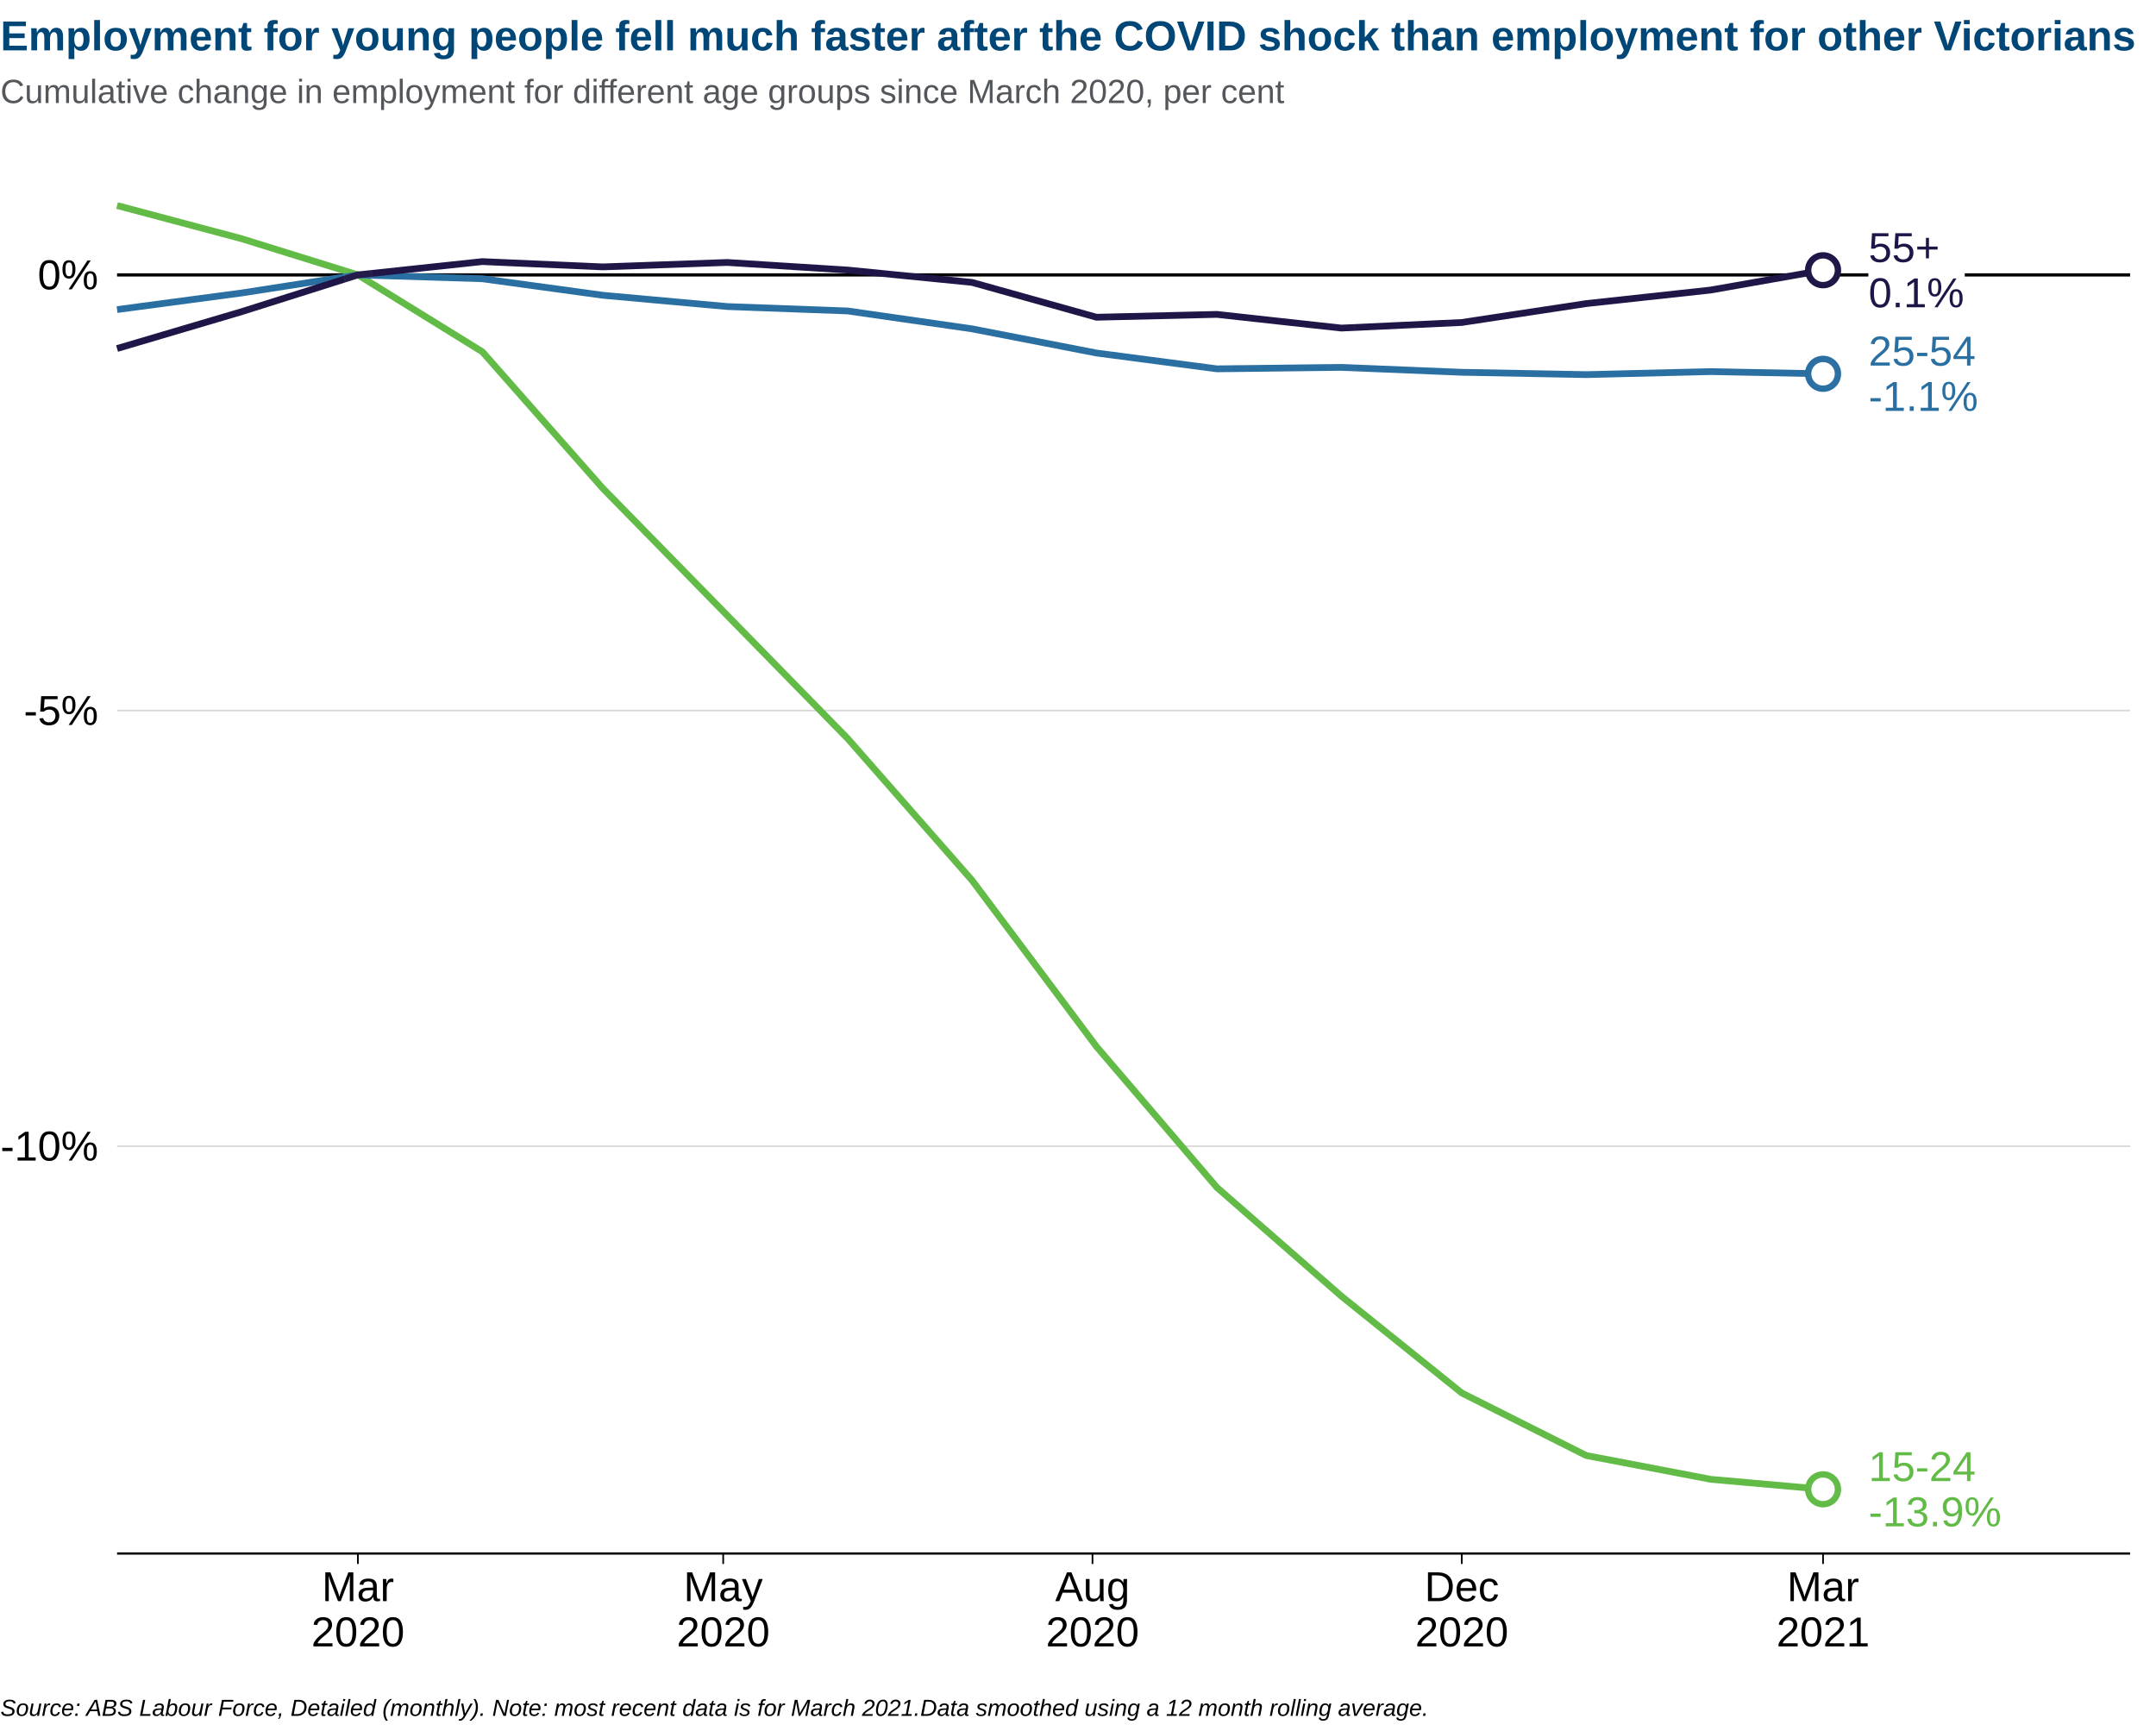
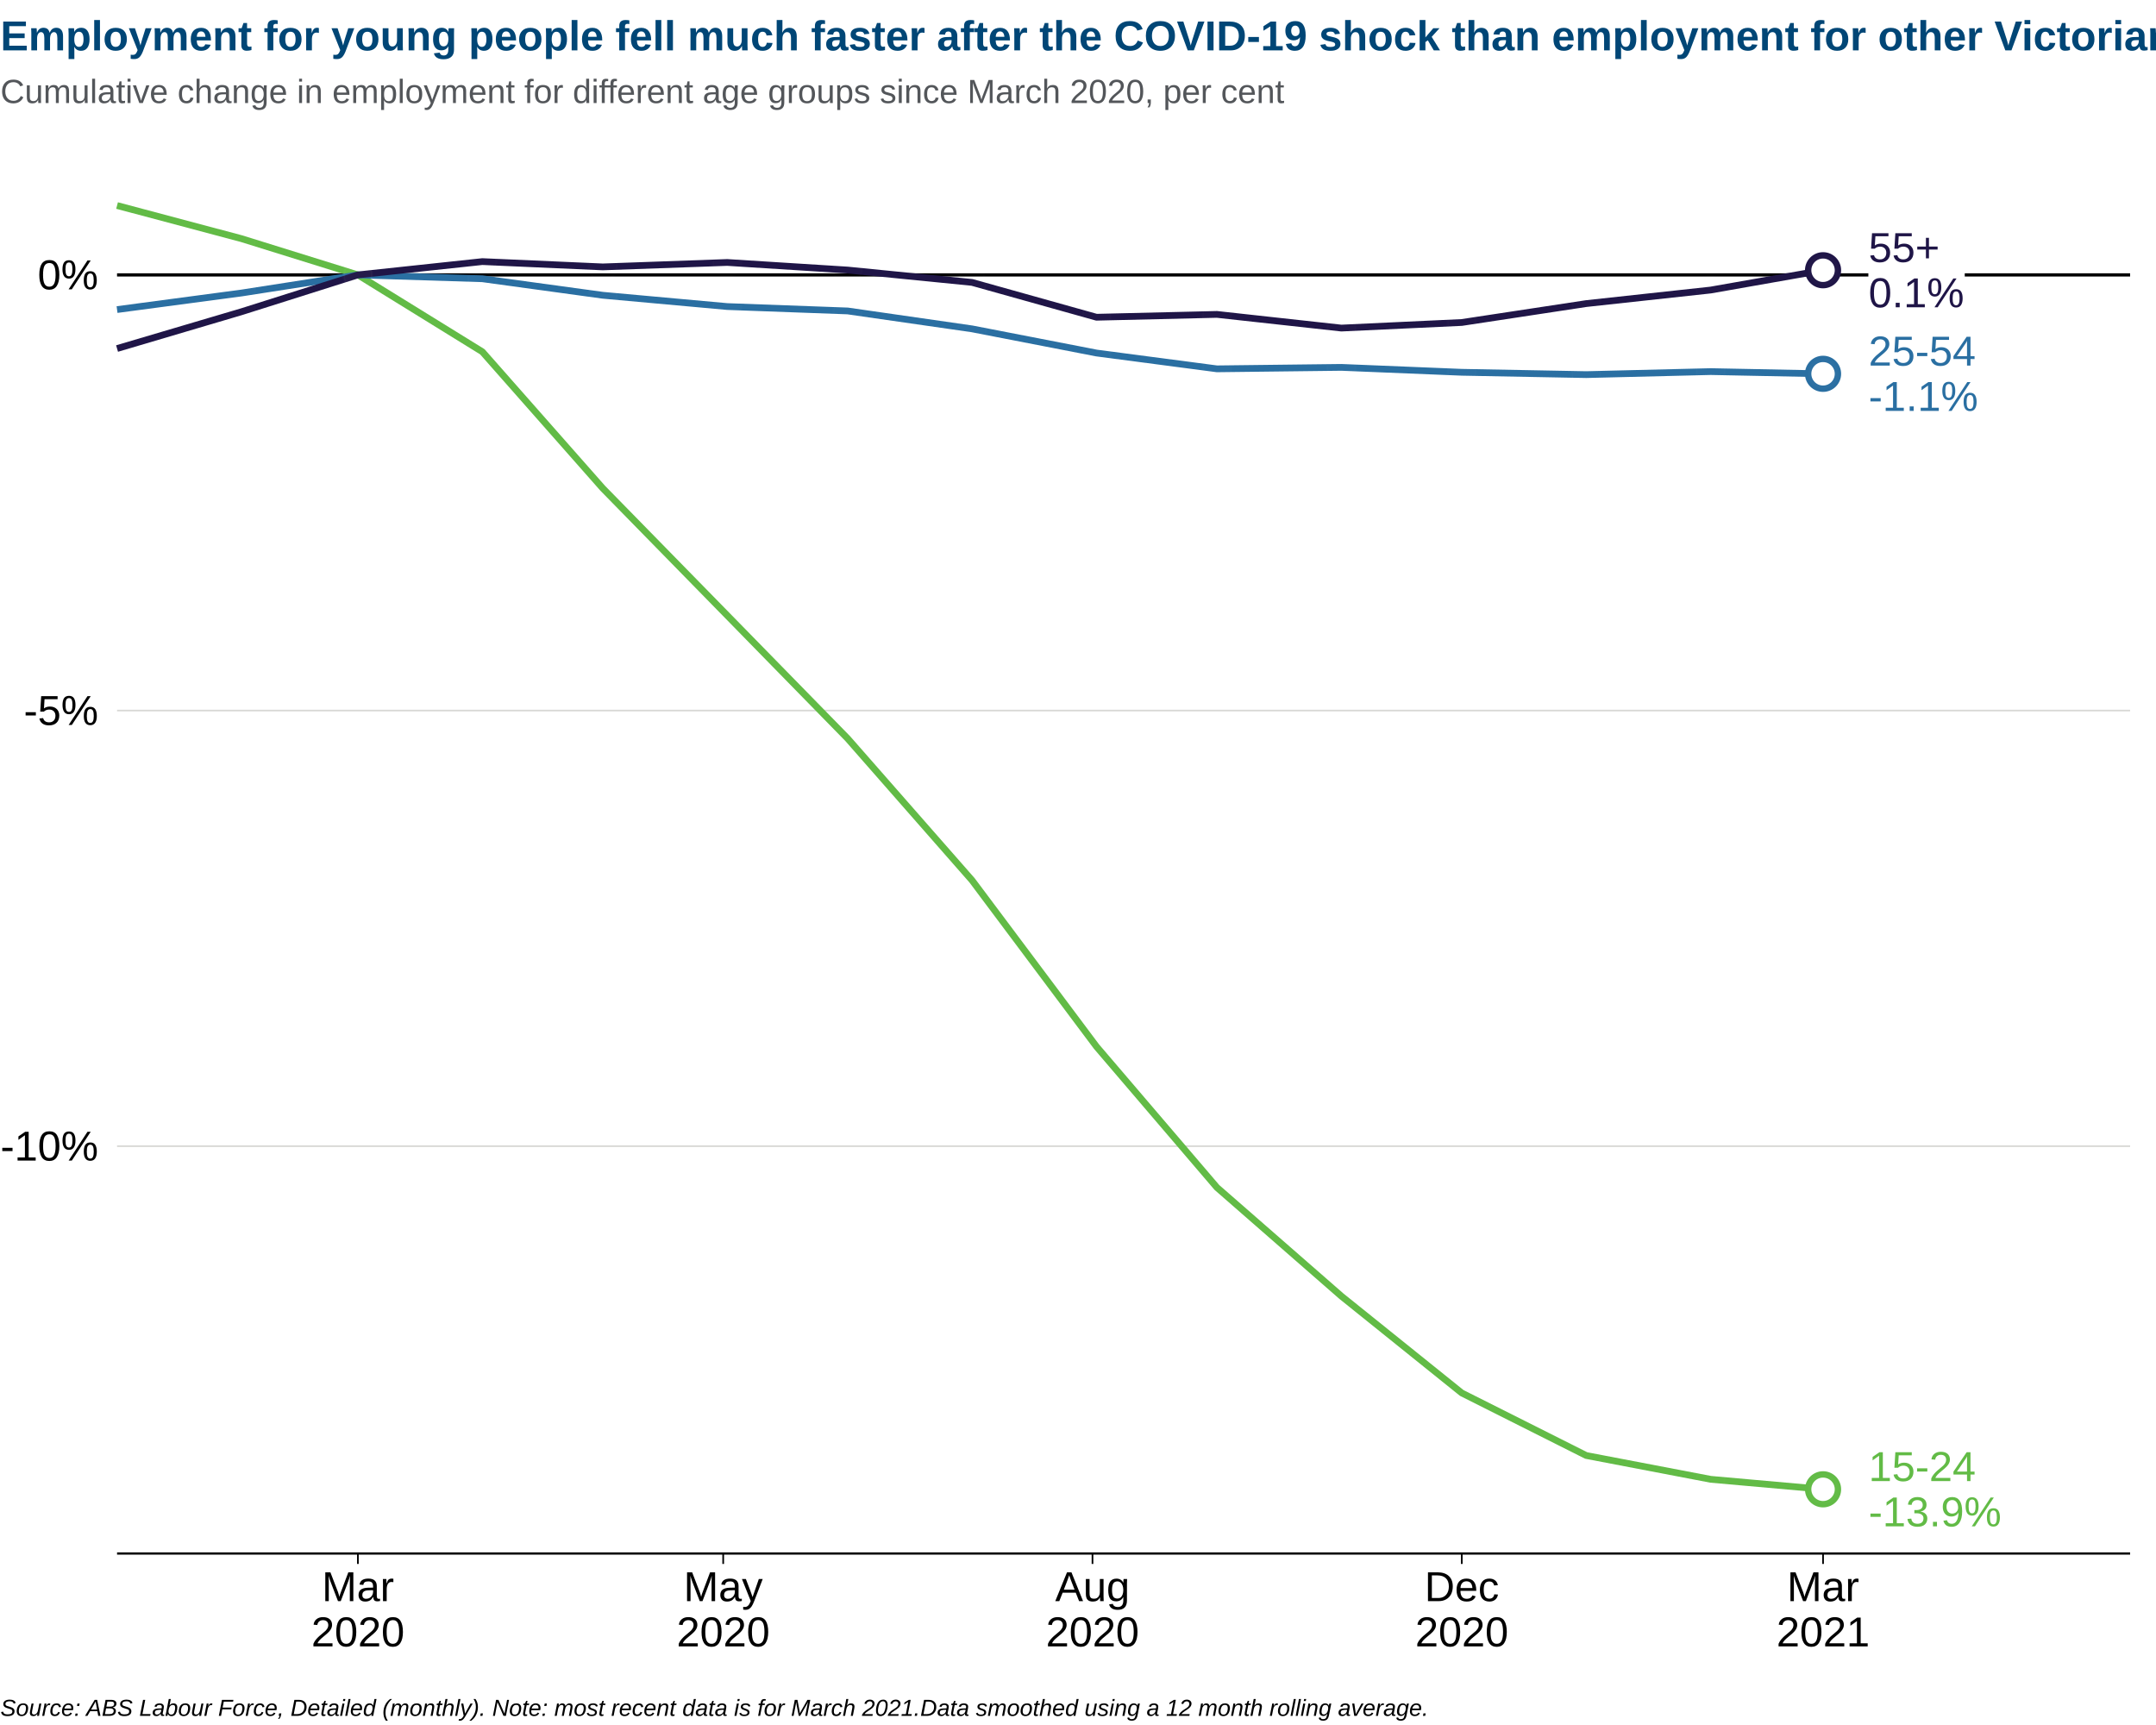
<svg xmlns="http://www.w3.org/2000/svg" viewBox="0 0 720.00 576.00">
  <defs>
    <style type="text/css">
    line, polyline, polygon, path, rect, circle {
      fill: none;
      stroke: #000000;
      stroke-linecap: round;
      stroke-linejoin: round;
      stroke-miterlimit: 10.00;
    }
  </style>
  </defs>
  <rect width="100%" height="100%" style="stroke: none; fill: #FFFFFF;" />
  <rect x="0.00" y="0.00" width="720.00" height="576.00" style="stroke-width: 0.75; stroke: none; fill: #FFFFFF;" />
  <rect x="39.09" y="47.20" width="672.27" height="471.54" style="stroke-width: 0.75; stroke: none; fill: #FFFFFF;" />
  <polyline points="39.09,382.72 711.36,382.72 " style="stroke-width: 0.56; stroke: #D9D9D6; stroke-linecap: butt;" />
  <polyline points="39.09,237.26 711.36,237.26 " style="stroke-width: 0.56; stroke: #D9D9D6; stroke-linecap: butt;" />
  <polyline points="39.09,91.79 711.36,91.79 " style="stroke-width: 0.56; stroke: #D9D9D6; stroke-linecap: butt;" />
  <line x1="39.09" y1="91.79" x2="711.36" y2="91.79" style="stroke-width: 1.07; stroke-linecap: butt;" />
  <polyline points="39.09,68.63 80.65,79.69 119.52,91.79 161.08,117.46 201.29,163.04 242.85,205.49 283.07,246.60 324.62,293.95 366.18,349.47 406.39,396.51 447.95,432.80 488.16,465.13 529.72,486.01 571.28,493.96 608.81,497.30 " style="stroke-width: 2.25; stroke: #62BB46; stroke-linecap: butt;" />
  <polyline points="39.09,103.37 80.65,97.84 119.52,91.79 161.08,93.08 201.29,98.59 242.85,102.36 283.07,103.83 324.62,109.81 366.18,117.88 406.39,123.16 447.95,122.67 488.16,124.31 529.72,125.09 571.28,124.08 608.81,124.82 " style="stroke-width: 2.25; stroke: #2A6FA2; stroke-linecap: butt;" />
  <polyline points="39.09,116.38 80.65,104.09 119.52,91.79 161.08,87.35 201.29,89.12 242.85,87.64 283.07,90.17 324.62,94.30 366.18,105.93 406.39,104.98 447.95,109.55 488.16,107.68 529.72,101.37 571.28,96.85 608.81,90.24 " style="stroke-width: 2.25; stroke: #1F1547; stroke-linecap: butt;" />
  <circle cx="608.81" cy="497.30" r="3.73pt" style="stroke-width: 2.13; stroke: #62BB46; fill: #FFFFFF;" />
  <circle cx="608.81" cy="124.82" r="3.73pt" style="stroke-width: 2.13; stroke: #2A6FA2; fill: #FFFFFF;" />
  <circle cx="608.81" cy="90.24" r="3.73pt" style="stroke-width: 2.13; stroke: #1F1547; fill: #FFFFFF;" />
  <polygon points="626.10,509.82 666.41,509.82 666.32,509.82 666.67,509.80 667.01,509.73 667.34,509.61 667.64,509.44 667.91,509.22 668.14,508.96 668.32,508.66 668.46,508.34 668.54,508.00 668.57,507.66 668.57,507.66 668.57,486.95 668.57,486.95 668.54,486.60 668.46,486.26 668.32,485.94 668.14,485.65 667.91,485.39 667.64,485.17 667.34,484.99 667.01,484.87 666.67,484.80 666.41,484.79 626.10,484.79 626.36,484.80 626.01,484.79 625.67,484.83 625.33,484.93 625.02,485.07 624.73,485.27 624.48,485.51 624.27,485.79 624.11,486.10 624.00,486.43 623.95,486.77 623.94,486.95 623.94,507.66 623.95,507.48 623.95,507.83 624.00,508.18 624.11,508.51 624.27,508.81 624.48,509.09 624.73,509.33 625.02,509.53 625.33,509.68 625.67,509.77 626.01,509.82 " style="stroke-width: nan; stroke: none; fill: #FFFFFF;" />
  <text x="624.01" y="494.55" style="font-size: 14.00px; fill: #62BB46; font-family: Liberation Sans;" textLength="35.78px" lengthAdjust="spacingAndGlyphs">15-24</text>
  <text x="624.01" y="509.67" style="font-size: 14.00px; fill: #62BB46; font-family: Liberation Sans;" textLength="44.34px" lengthAdjust="spacingAndGlyphs">-13.9%</text>
  <polygon points="626.10,137.34 658.63,137.34 658.54,137.34 658.89,137.33 659.23,137.26 659.56,137.13 659.86,136.96 660.13,136.74 660.36,136.48 660.54,136.18 660.68,135.86 660.76,135.53 660.79,135.18 660.79,135.18 660.79,114.47 660.79,114.47 660.76,114.12 660.68,113.78 660.54,113.46 660.36,113.17 660.13,112.91 659.86,112.69 659.56,112.52 659.23,112.39 658.89,112.32 658.63,112.31 626.10,112.31 626.36,112.32 626.01,112.31 625.67,112.35 625.33,112.45 625.02,112.60 624.73,112.79 624.48,113.04 624.27,113.31 624.11,113.62 624.00,113.95 623.95,114.29 623.94,114.47 623.94,135.18 623.95,135.01 623.95,135.35 624.00,135.70 624.11,136.03 624.27,136.34 624.48,136.61 624.73,136.85 625.02,137.05 625.33,137.20 625.67,137.30 626.01,137.34 " style="stroke-width: nan; stroke: none; fill: #FFFFFF;" />
  <text x="624.01" y="122.08" style="font-size: 14.00px; fill: #2A6FA2; font-family: Liberation Sans;" textLength="35.78px" lengthAdjust="spacingAndGlyphs">25-54</text>
  <text x="624.01" y="137.20" style="font-size: 14.00px; fill: #2A6FA2; font-family: Liberation Sans;" textLength="36.56px" lengthAdjust="spacingAndGlyphs">-1.1%</text>
  <polygon points="626.10,102.75 653.97,102.75 653.89,102.75 654.23,102.74 654.57,102.67 654.90,102.54 655.20,102.37 655.47,102.15 655.70,101.89 655.89,101.60 656.02,101.28 656.11,100.94 656.13,100.59 656.13,100.59 656.13,79.88 656.13,79.88 656.11,79.53 656.02,79.19 655.89,78.88 655.70,78.58 655.47,78.32 655.20,78.10 654.90,77.93 654.57,77.80 654.23,77.73 653.97,77.72 626.10,77.72 626.36,77.73 626.01,77.72 625.67,77.76 625.33,77.86 625.02,78.01 624.73,78.21 624.48,78.45 624.27,78.72 624.11,79.03 624.00,79.36 623.95,79.71 623.94,79.88 623.94,100.59 623.95,100.42 623.95,100.77 624.00,101.11 624.11,101.44 624.27,101.75 624.48,102.02 624.73,102.27 625.02,102.46 625.33,102.61 625.67,102.71 626.01,102.75 " style="stroke-width: nan; stroke: none; fill: #FFFFFF;" />
  <text x="624.01" y="87.49" style="font-size: 14.00px; fill: #1F1547; font-family: Liberation Sans;" textLength="23.73px" lengthAdjust="spacingAndGlyphs">55+</text>
  <text x="624.01" y="102.61" style="font-size: 14.00px; fill: #1F1547; font-family: Liberation Sans;" textLength="31.91px" lengthAdjust="spacingAndGlyphs">0.1%</text>
  <circle cx="39.09" cy="68.63" r="3.56pt" style="stroke-width: 0.71; stroke: #FFFFFF; stroke-opacity: 0.01; fill: #FFFFFF; fill-opacity: 0.01;" />
  <circle cx="80.65" cy="79.69" r="3.56pt" style="stroke-width: 0.71; stroke: #FFFFFF; stroke-opacity: 0.01; fill: #FFFFFF; fill-opacity: 0.01;" />
  <circle cx="119.52" cy="91.79" r="3.56pt" style="stroke-width: 0.71; stroke: #FFFFFF; stroke-opacity: 0.01; fill: #FFFFFF; fill-opacity: 0.01;" />
  <circle cx="161.08" cy="117.46" r="3.56pt" style="stroke-width: 0.71; stroke: #FFFFFF; stroke-opacity: 0.01; fill: #FFFFFF; fill-opacity: 0.01;" />
  <circle cx="201.29" cy="163.04" r="3.56pt" style="stroke-width: 0.71; stroke: #FFFFFF; stroke-opacity: 0.01; fill: #FFFFFF; fill-opacity: 0.01;" />
  <circle cx="242.85" cy="205.49" r="3.56pt" style="stroke-width: 0.71; stroke: #FFFFFF; stroke-opacity: 0.01; fill: #FFFFFF; fill-opacity: 0.01;" />
  <circle cx="283.07" cy="246.60" r="3.56pt" style="stroke-width: 0.71; stroke: #FFFFFF; stroke-opacity: 0.01; fill: #FFFFFF; fill-opacity: 0.01;" />
  <circle cx="324.62" cy="293.95" r="3.56pt" style="stroke-width: 0.71; stroke: #FFFFFF; stroke-opacity: 0.01; fill: #FFFFFF; fill-opacity: 0.01;" />
  <circle cx="366.18" cy="349.47" r="3.56pt" style="stroke-width: 0.71; stroke: #FFFFFF; stroke-opacity: 0.01; fill: #FFFFFF; fill-opacity: 0.01;" />
  <circle cx="406.39" cy="396.51" r="3.56pt" style="stroke-width: 0.71; stroke: #FFFFFF; stroke-opacity: 0.01; fill: #FFFFFF; fill-opacity: 0.01;" />
  <circle cx="447.95" cy="432.80" r="3.56pt" style="stroke-width: 0.71; stroke: #FFFFFF; stroke-opacity: 0.01; fill: #FFFFFF; fill-opacity: 0.01;" />
  <circle cx="488.16" cy="465.13" r="3.56pt" style="stroke-width: 0.71; stroke: #FFFFFF; stroke-opacity: 0.01; fill: #FFFFFF; fill-opacity: 0.01;" />
  <circle cx="529.72" cy="486.01" r="3.56pt" style="stroke-width: 0.71; stroke: #FFFFFF; stroke-opacity: 0.01; fill: #FFFFFF; fill-opacity: 0.01;" />
  <circle cx="571.28" cy="493.96" r="3.56pt" style="stroke-width: 0.71; stroke: #FFFFFF; stroke-opacity: 0.01; fill: #FFFFFF; fill-opacity: 0.01;" />
  <circle cx="608.81" cy="497.30" r="3.56pt" style="stroke-width: 0.71; stroke: #FFFFFF; stroke-opacity: 0.01; fill: #FFFFFF; fill-opacity: 0.01;" />
  <circle cx="39.09" cy="103.37" r="3.56pt" style="stroke-width: 0.71; stroke: #FFFFFF; stroke-opacity: 0.01; fill: #FFFFFF; fill-opacity: 0.01;" />
  <circle cx="80.65" cy="97.84" r="3.56pt" style="stroke-width: 0.71; stroke: #FFFFFF; stroke-opacity: 0.01; fill: #FFFFFF; fill-opacity: 0.01;" />
  <circle cx="119.52" cy="91.79" r="3.56pt" style="stroke-width: 0.71; stroke: #FFFFFF; stroke-opacity: 0.01; fill: #FFFFFF; fill-opacity: 0.01;" />
  <circle cx="161.08" cy="93.08" r="3.56pt" style="stroke-width: 0.71; stroke: #FFFFFF; stroke-opacity: 0.01; fill: #FFFFFF; fill-opacity: 0.01;" />
  <circle cx="201.29" cy="98.59" r="3.56pt" style="stroke-width: 0.71; stroke: #FFFFFF; stroke-opacity: 0.01; fill: #FFFFFF; fill-opacity: 0.01;" />
  <circle cx="242.85" cy="102.36" r="3.56pt" style="stroke-width: 0.71; stroke: #FFFFFF; stroke-opacity: 0.01; fill: #FFFFFF; fill-opacity: 0.01;" />
  <circle cx="283.07" cy="103.83" r="3.56pt" style="stroke-width: 0.71; stroke: #FFFFFF; stroke-opacity: 0.01; fill: #FFFFFF; fill-opacity: 0.01;" />
  <circle cx="324.62" cy="109.81" r="3.56pt" style="stroke-width: 0.71; stroke: #FFFFFF; stroke-opacity: 0.01; fill: #FFFFFF; fill-opacity: 0.01;" />
  <circle cx="366.18" cy="117.88" r="3.56pt" style="stroke-width: 0.71; stroke: #FFFFFF; stroke-opacity: 0.01; fill: #FFFFFF; fill-opacity: 0.01;" />
  <circle cx="406.39" cy="123.16" r="3.56pt" style="stroke-width: 0.71; stroke: #FFFFFF; stroke-opacity: 0.01; fill: #FFFFFF; fill-opacity: 0.01;" />
  <circle cx="447.95" cy="122.67" r="3.56pt" style="stroke-width: 0.71; stroke: #FFFFFF; stroke-opacity: 0.01; fill: #FFFFFF; fill-opacity: 0.01;" />
  <circle cx="488.16" cy="124.31" r="3.56pt" style="stroke-width: 0.71; stroke: #FFFFFF; stroke-opacity: 0.01; fill: #FFFFFF; fill-opacity: 0.01;" />
  <circle cx="529.72" cy="125.09" r="3.56pt" style="stroke-width: 0.71; stroke: #FFFFFF; stroke-opacity: 0.01; fill: #FFFFFF; fill-opacity: 0.01;" />
  <circle cx="571.28" cy="124.08" r="3.56pt" style="stroke-width: 0.71; stroke: #FFFFFF; stroke-opacity: 0.01; fill: #FFFFFF; fill-opacity: 0.01;" />
  <circle cx="608.81" cy="124.82" r="3.56pt" style="stroke-width: 0.71; stroke: #FFFFFF; stroke-opacity: 0.01; fill: #FFFFFF; fill-opacity: 0.01;" />
  <circle cx="39.09" cy="116.38" r="3.56pt" style="stroke-width: 0.71; stroke: #FFFFFF; stroke-opacity: 0.01; fill: #FFFFFF; fill-opacity: 0.01;" />
  <circle cx="80.65" cy="104.09" r="3.56pt" style="stroke-width: 0.71; stroke: #FFFFFF; stroke-opacity: 0.01; fill: #FFFFFF; fill-opacity: 0.01;" />
  <circle cx="119.52" cy="91.79" r="3.56pt" style="stroke-width: 0.71; stroke: #FFFFFF; stroke-opacity: 0.01; fill: #FFFFFF; fill-opacity: 0.01;" />
  <circle cx="161.08" cy="87.35" r="3.56pt" style="stroke-width: 0.71; stroke: #FFFFFF; stroke-opacity: 0.01; fill: #FFFFFF; fill-opacity: 0.01;" />
  <circle cx="201.29" cy="89.12" r="3.56pt" style="stroke-width: 0.71; stroke: #FFFFFF; stroke-opacity: 0.01; fill: #FFFFFF; fill-opacity: 0.01;" />
  <circle cx="242.85" cy="87.64" r="3.56pt" style="stroke-width: 0.71; stroke: #FFFFFF; stroke-opacity: 0.01; fill: #FFFFFF; fill-opacity: 0.01;" />
  <circle cx="283.07" cy="90.17" r="3.56pt" style="stroke-width: 0.71; stroke: #FFFFFF; stroke-opacity: 0.01; fill: #FFFFFF; fill-opacity: 0.01;" />
  <circle cx="324.62" cy="94.30" r="3.56pt" style="stroke-width: 0.71; stroke: #FFFFFF; stroke-opacity: 0.01; fill: #FFFFFF; fill-opacity: 0.01;" />
  <circle cx="366.18" cy="105.93" r="3.56pt" style="stroke-width: 0.71; stroke: #FFFFFF; stroke-opacity: 0.01; fill: #FFFFFF; fill-opacity: 0.01;" />
  <circle cx="406.39" cy="104.98" r="3.56pt" style="stroke-width: 0.71; stroke: #FFFFFF; stroke-opacity: 0.01; fill: #FFFFFF; fill-opacity: 0.01;" />
  <circle cx="447.95" cy="109.55" r="3.56pt" style="stroke-width: 0.71; stroke: #FFFFFF; stroke-opacity: 0.01; fill: #FFFFFF; fill-opacity: 0.01;" />
  <circle cx="488.16" cy="107.68" r="3.56pt" style="stroke-width: 0.71; stroke: #FFFFFF; stroke-opacity: 0.01; fill: #FFFFFF; fill-opacity: 0.01;" />
  <circle cx="529.72" cy="101.37" r="3.56pt" style="stroke-width: 0.71; stroke: #FFFFFF; stroke-opacity: 0.01; fill: #FFFFFF; fill-opacity: 0.01;" />
  <circle cx="571.28" cy="96.85" r="3.56pt" style="stroke-width: 0.71; stroke: #FFFFFF; stroke-opacity: 0.01; fill: #FFFFFF; fill-opacity: 0.01;" />
  <circle cx="608.81" cy="90.24" r="3.56pt" style="stroke-width: 0.71; stroke: #FFFFFF; stroke-opacity: 0.01; fill: #FFFFFF; fill-opacity: 0.01;" />
  <text x="0.14" y="387.53" style="font-size: 14.00px; font-family: Liberation Sans;" textLength="32.67px" lengthAdjust="spacingAndGlyphs">-10%</text>
  <text x="7.93" y="242.07" style="font-size: 14.00px; font-family: Liberation Sans;" textLength="24.89px" lengthAdjust="spacingAndGlyphs">-5%</text>
  <text x="12.58" y="96.61" style="font-size: 14.00px; font-family: Liberation Sans;" textLength="20.23px" lengthAdjust="spacingAndGlyphs">0%</text>
  <polyline points="39.09,518.74 711.36,518.74 " style="stroke-width: 0.75; stroke-linecap: butt;" />
  <polyline points="119.52,522.22 119.52,518.74 " style="stroke-width: 0.56; stroke-linecap: butt;" />
  <polyline points="241.51,522.22 241.51,518.74 " style="stroke-width: 0.56; stroke-linecap: butt;" />
  <polyline points="364.84,522.22 364.84,518.74 " style="stroke-width: 0.56; stroke-linecap: butt;" />
  <polyline points="488.16,522.22 488.16,518.74 " style="stroke-width: 0.56; stroke-linecap: butt;" />
  <polyline points="608.81,522.22 608.81,518.74 " style="stroke-width: 0.56; stroke-linecap: butt;" />
  <text x="107.48" y="534.64" style="font-size: 14.00px; font-family: Liberation Sans;" textLength="24.09px" lengthAdjust="spacingAndGlyphs">Mar</text>
  <text x="103.96" y="549.76" style="font-size: 14.00px; font-family: Liberation Sans;" textLength="31.12px" lengthAdjust="spacingAndGlyphs">2020</text>
  <text x="228.29" y="534.64" style="font-size: 14.00px; font-family: Liberation Sans;" textLength="26.44px" lengthAdjust="spacingAndGlyphs">May</text>
  <text x="225.95" y="549.76" style="font-size: 14.00px; font-family: Liberation Sans;" textLength="31.12px" lengthAdjust="spacingAndGlyphs">2020</text>
  <text x="352.38" y="534.64" style="font-size: 14.00px; font-family: Liberation Sans;" textLength="24.91px" lengthAdjust="spacingAndGlyphs">Aug</text>
  <text x="349.27" y="549.76" style="font-size: 14.00px; font-family: Liberation Sans;" textLength="31.12px" lengthAdjust="spacingAndGlyphs">2020</text>
  <text x="475.72" y="534.64" style="font-size: 14.00px; font-family: Liberation Sans;" textLength="24.89px" lengthAdjust="spacingAndGlyphs">Dec</text>
  <text x="472.60" y="549.76" style="font-size: 14.00px; font-family: Liberation Sans;" textLength="31.12px" lengthAdjust="spacingAndGlyphs">2020</text>
  <text x="596.76" y="534.64" style="font-size: 14.00px; font-family: Liberation Sans;" textLength="24.09px" lengthAdjust="spacingAndGlyphs">Mar</text>
  <text x="593.25" y="549.76" style="font-size: 14.00px; font-family: Liberation Sans;" textLength="31.12px" lengthAdjust="spacingAndGlyphs">2021</text>
  <text x="0.14" y="34.41" style="font-size: 11.20px; fill: #53565A; font-family: Liberation Sans;" textLength="428.09px" lengthAdjust="spacingAndGlyphs">Cumulative change in employment for different age groups since March 2020, per cent</text>
-   <text x="0.14" y="16.82" style="font-size: 14.00px; font-weight: bold; fill: #004676; font-family: Liberation Sans;" textLength="712.86px" lengthAdjust="spacingAndGlyphs">Employment for young people fell much faster after the COVID shock than employment for other Victorians</text>
+   <text x="0.14" y="16.82" style="font-size: 14.00px; font-weight: bold; fill: #004676; font-family: Liberation Sans;" textLength="712.86px" lengthAdjust="spacingAndGlyphs">Employment for young people fell much faster after the COVID-19 shock than employment for other Victorians</text>
  <text x="0.14" y="572.95" style="font-size: 7.77px; font-style: italic; font-family: Liberation Sans;" textLength="476.36px" lengthAdjust="spacingAndGlyphs">Source: ABS Labour Force, Detailed (monthly). Note: most recent data is for March 2021.Data smoothed using a 12 month rolling average.</text>
</svg>
